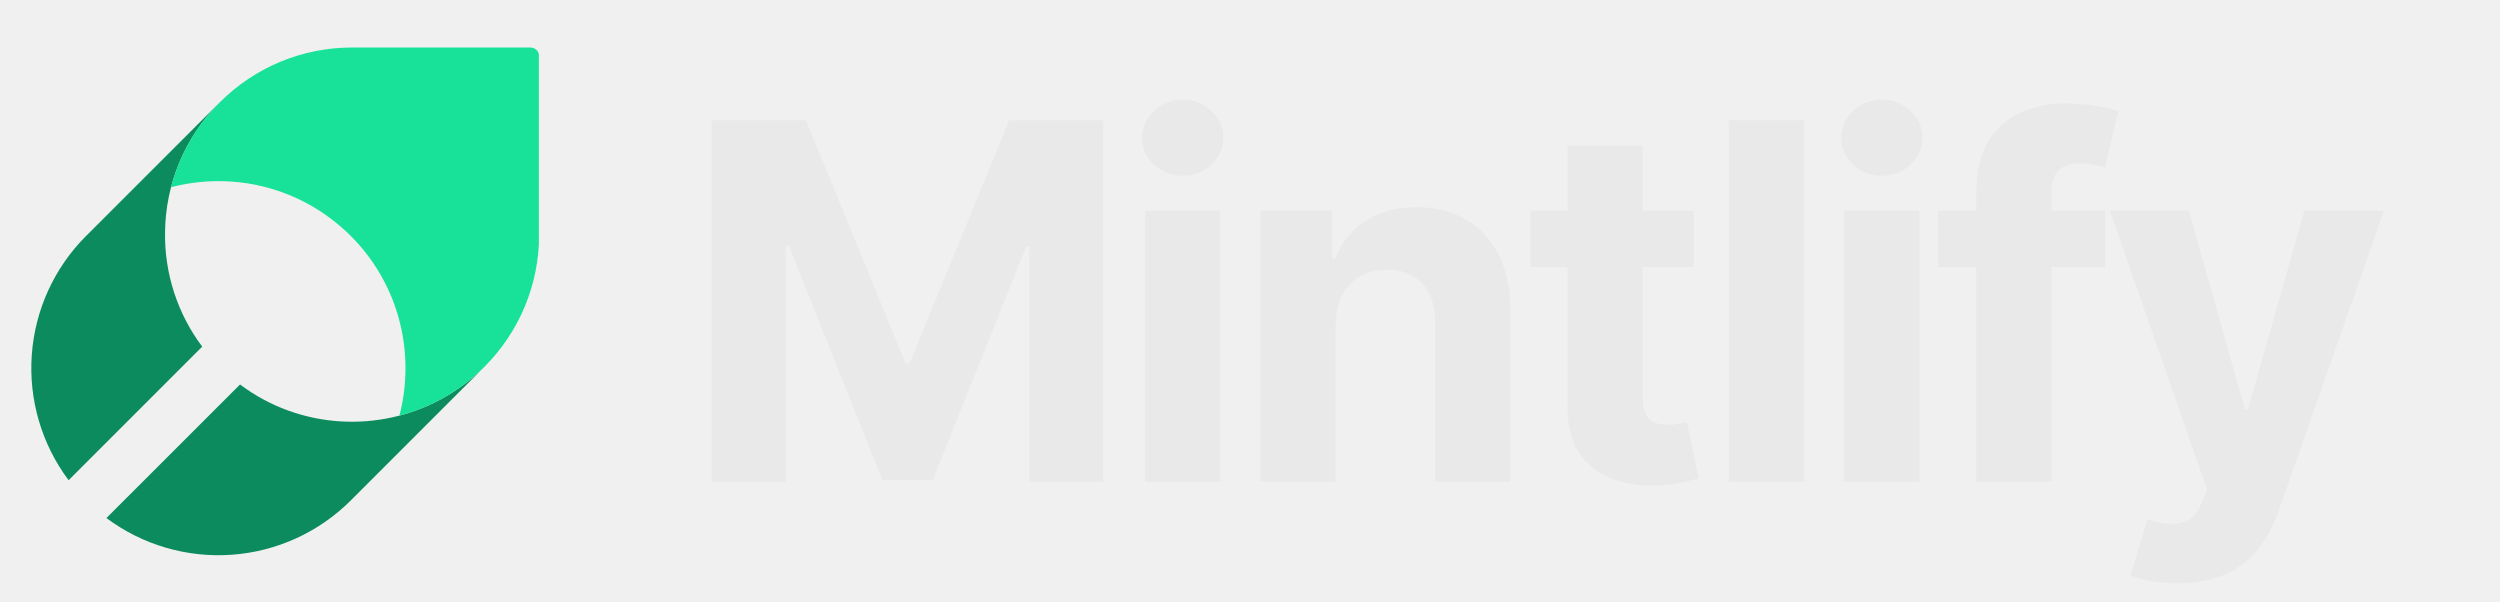
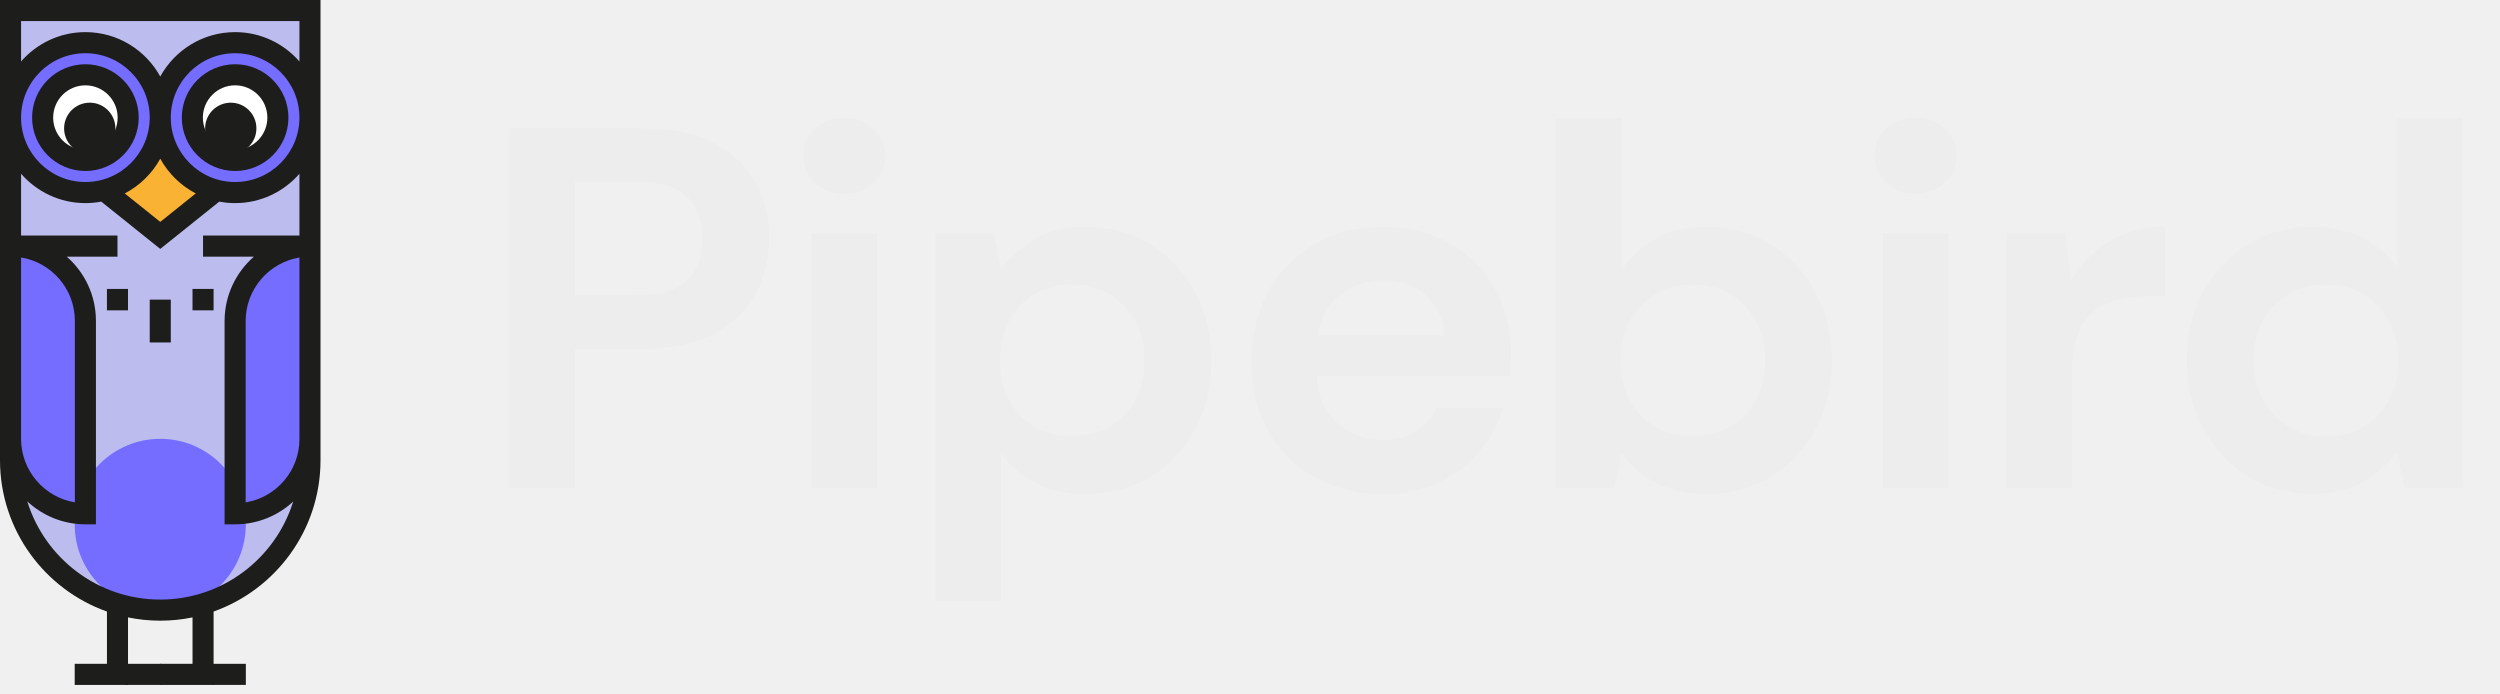
- <svg xmlns="http://www.w3.org/2000/svg" width="2315" height="557" viewBox="0 0 2315 557" fill="none">
-   <path d="M659.077 111.455H746.307L838.438 336.227H842.358L934.489 111.455H1021.72V446H953.111V228.251H950.334L863.757 444.366H817.038L730.462 227.435H727.685V446H659.077V111.455ZM1060.29 446V195.091H1129.88V446H1060.29ZM1095.25 162.747C1084.9 162.747 1076.02 159.317 1068.62 152.456C1061.32 145.486 1057.67 137.155 1057.67 127.463C1057.67 117.88 1061.32 109.658 1068.62 102.797C1076.02 95.827 1084.9 92.342 1095.25 92.342C1105.59 92.342 1114.41 95.827 1121.71 102.797C1129.11 109.658 1132.82 117.88 1132.82 127.463C1132.82 137.155 1129.11 145.486 1121.71 152.456C1114.41 159.317 1105.59 162.747 1095.25 162.747ZM1236.81 300.943V446H1167.22V195.091H1233.54V239.359H1236.48C1242.04 224.767 1251.35 213.223 1264.41 204.729C1277.48 196.125 1293.33 191.824 1311.95 191.824C1329.37 191.824 1344.57 195.635 1357.53 203.259C1370.48 210.882 1380.56 221.772 1387.75 235.929C1394.93 249.977 1398.53 266.748 1398.53 286.241V446H1328.94V298.656C1329.05 283.301 1325.13 271.322 1317.18 262.719C1309.23 254.007 1298.28 249.651 1284.34 249.651C1274.98 249.651 1266.7 251.665 1259.51 255.695C1252.44 259.724 1246.88 265.605 1242.85 273.337C1238.93 280.96 1236.92 290.162 1236.81 300.943ZM1568.43 195.091V247.364H1417.33V195.091H1568.43ZM1451.63 134.977H1521.22V368.898C1521.22 375.323 1522.2 380.332 1524.16 383.926C1526.12 387.411 1528.85 389.861 1532.33 391.277C1535.92 392.693 1540.06 393.401 1544.74 393.401C1548.01 393.401 1551.28 393.128 1554.55 392.584C1557.81 391.93 1560.32 391.44 1562.06 391.114L1573 442.896C1569.52 443.985 1564.62 445.238 1558.3 446.653C1551.99 448.178 1544.31 449.104 1535.27 449.43C1518.5 450.084 1503.8 447.851 1491.17 442.733C1478.64 437.615 1468.9 429.665 1461.93 418.884C1454.96 408.102 1451.53 394.49 1451.63 378.045V134.977ZM1670.34 111.455V446H1600.75V111.455H1670.34ZM1707.68 446V195.091H1777.27V446H1707.68ZM1742.64 162.747C1732.3 162.747 1723.42 159.317 1716.01 152.456C1708.72 145.486 1705.07 137.155 1705.07 127.463C1705.07 117.88 1708.72 109.658 1716.01 102.797C1723.42 95.827 1732.3 92.342 1742.64 92.342C1752.99 92.342 1761.81 95.827 1769.1 102.797C1776.51 109.658 1780.21 117.88 1780.21 127.463C1780.21 137.155 1776.51 145.486 1769.1 152.456C1761.81 159.317 1752.99 162.747 1742.64 162.747ZM1949.54 195.091V247.364H1794.69V195.091H1949.54ZM1830.13 446V176.959C1830.13 158.772 1833.67 143.689 1840.75 131.71C1847.94 119.731 1857.74 110.747 1870.16 104.757C1882.57 98.767 1896.67 95.773 1912.46 95.773C1923.14 95.773 1932.88 96.59 1941.7 98.223C1950.63 99.856 1957.28 101.327 1961.63 102.634L1949.22 154.906C1946.5 154.035 1943.12 153.218 1939.09 152.456C1935.17 151.694 1931.14 151.312 1927 151.312C1916.77 151.312 1909.63 153.708 1905.6 158.5C1901.57 163.183 1899.56 169.771 1899.56 178.266V446H1830.13ZM2016.62 540.091C2007.8 540.091 1999.52 539.383 1991.79 537.967C1984.17 536.661 1977.85 534.973 1972.84 532.903L1988.52 480.957C1996.69 483.462 2004.04 484.823 2010.57 485.041C2017.22 485.259 2022.94 483.734 2027.73 480.467C2032.63 477.2 2036.6 471.646 2039.65 463.805L2043.74 453.188L1953.73 195.091H2026.91L2078.86 379.352H2081.47L2133.91 195.091H2207.58L2110.06 473.116C2105.37 486.62 2099 498.382 2090.94 508.401C2082.99 518.528 2072.92 526.315 2060.72 531.76C2048.53 537.314 2033.83 540.091 2016.62 540.091Z" fill="#E9E9EA" />
-   <g clip-path="url(#clip0_1148_61)">
-     <path d="M152.833 215.492C153.162 170.734 170.911 127.865 202.318 95.975H202.261L81.007 217.228H81.065C80.613 217.584 80.188 217.97 79.791 218.386C50.303 247.836 32.424 286.934 29.436 328.503C26.449 370.071 38.553 411.324 63.528 444.688L185.997 322.219L187.27 321.003C164.444 290.606 152.334 253.502 152.833 215.492V215.492Z" fill="#0C8C5E" />
-     <path d="M447.257 340.971C424.05 363.714 394.919 379.479 363.185 386.469C331.452 393.458 298.393 391.39 267.778 380.501C251.455 374.707 236.114 366.451 222.286 356.019L221.013 357.292L98.544 479.704C131.922 504.616 173.151 516.682 214.694 513.695C256.236 510.709 295.316 492.87 324.788 463.44L326.003 462.225L447.257 340.971Z" fill="#0C8C5E" />
-     <path d="M499.231 217.228V52C499.231 47.582 495.649 44 491.231 44H326.003C303.252 43.977 280.721 48.45 259.704 57.16C238.687 65.871 219.598 78.649 203.534 94.759L202.318 95.974C181.144 117.471 165.994 144.157 158.389 173.357C172.156 169.792 186.304 167.907 200.524 167.743C238.536 167.295 275.629 179.422 306.035 202.238C333.362 222.617 354.045 250.63 365.476 282.746C377.125 315.571 378.658 351.137 369.874 384.842C399.079 377.25 425.769 362.098 447.257 340.913L448.472 339.755C464.589 323.684 477.371 304.586 486.082 283.558C494.793 262.531 499.262 239.989 499.231 217.228Z" fill="#18E299" />
-   </g>
-   <defs>
-     <clipPath id="clip0_1148_61">
-       <rect width="470" height="470" fill="white" transform="translate(29 44)" />
-     </clipPath>
-   </defs>
+ <svg xmlns="http://www.w3.org/2000/svg" width="1147" height="318" viewBox="0 0 1147 318" fill="none">
+   <path d="M233.635 223.78V58.891H294.573C307.749 58.891 318.65 61.089 327.277 65.486C335.904 69.884 342.335 75.929 346.57 83.624C350.805 91.319 352.923 99.956 352.923 109.535C352.923 118.644 350.883 127.045 346.805 134.74C342.727 142.277 336.375 148.402 327.748 153.113C319.12 157.667 308.062 159.944 294.573 159.944H263.751V223.78H233.635ZM263.751 135.446H292.691C303.2 135.446 310.729 133.169 315.278 128.615C319.983 123.904 322.336 117.544 322.336 109.535C322.336 101.369 319.983 95.009 315.278 90.455C310.729 85.744 303.2 83.389 292.691 83.389H263.751V135.446ZM387.373 88.806C381.883 88.806 377.334 87.157 373.727 83.86C370.276 80.562 368.551 76.4 368.551 71.375C368.551 66.35 370.276 62.267 373.727 59.126C377.334 55.829 381.883 54.18 387.373 54.18C392.863 54.18 397.333 55.829 400.784 59.126C404.392 62.267 406.196 66.35 406.196 71.375C406.196 76.4 404.392 80.562 400.784 83.86C397.333 87.157 392.863 88.806 387.373 88.806ZM372.315 223.78V106.944H402.431V223.78H372.315ZM429.159 275.602V106.944H455.982L459.276 123.669C463.04 118.486 467.981 113.932 474.098 110.006C480.373 106.08 488.451 104.117 498.332 104.117C509.312 104.117 519.116 106.787 527.743 112.126C536.37 117.466 543.193 124.768 548.212 134.033C553.232 143.298 555.741 153.82 555.741 165.597C555.741 177.375 553.232 187.897 548.212 197.162C543.193 206.27 536.37 213.494 527.743 218.833C519.116 224.015 509.312 226.606 498.332 226.606C489.549 226.606 481.863 224.957 475.275 221.66C468.687 218.362 463.354 213.729 459.276 207.762V275.602H429.159ZM491.98 200.224C501.548 200.224 509.469 197.005 515.743 190.566C522.018 184.128 525.154 175.805 525.154 165.597C525.154 155.39 522.018 146.989 515.743 140.393C509.469 133.797 501.548 130.5 491.98 130.5C482.255 130.5 474.255 133.797 467.981 140.393C461.864 146.831 458.805 155.155 458.805 165.362C458.805 175.569 461.864 183.971 467.981 190.566C474.255 197.005 482.255 200.224 491.98 200.224ZM634.644 226.606C622.879 226.606 612.445 224.094 603.351 219.069C594.252 214.044 587.115 206.977 581.939 197.869C576.762 188.76 574.174 178.239 574.174 166.304C574.174 154.212 576.684 143.455 581.703 134.033C586.88 124.611 593.94 117.309 602.881 112.126C611.974 106.787 622.644 104.117 634.879 104.117C646.325 104.117 656.442 106.63 665.23 111.655C674.012 116.68 680.835 123.59 685.7 132.384C690.717 141.021 693.229 150.679 693.229 161.357C693.229 163.085 693.146 164.891 692.994 166.775C692.994 168.66 692.911 170.622 692.758 172.664H604.057C604.68 181.772 607.821 188.917 613.468 194.1C619.268 199.282 626.25 201.873 634.408 201.873C640.526 201.873 645.62 200.538 649.702 197.869C653.937 195.042 657.072 191.43 659.113 187.033H689.7C687.5 194.414 683.818 201.166 678.641 207.291C673.618 213.258 667.348 217.969 659.819 221.424C652.443 224.879 644.055 226.606 634.644 226.606ZM634.879 128.615C627.503 128.615 620.997 130.735 615.35 134.975C609.704 139.058 606.092 145.34 604.527 153.82H662.642C662.172 146.125 659.348 140 654.172 135.446C648.996 130.892 642.561 128.615 634.879 128.615ZM783.024 226.606C774.242 226.606 766.554 224.957 759.967 221.66C753.379 218.362 748.044 213.729 743.967 207.762L740.673 223.78H713.851V54.18H743.967V123.669C747.732 118.486 752.673 113.932 758.79 110.006C765.066 106.08 773.142 104.117 783.024 104.117C794.006 104.117 803.806 106.787 812.434 112.126C821.063 117.466 827.887 124.768 832.904 134.033C837.921 143.298 840.433 153.82 840.433 165.597C840.433 177.375 837.921 187.897 832.904 197.162C827.887 206.27 821.063 213.494 812.434 218.833C803.806 224.015 794.006 226.606 783.024 226.606ZM776.672 200.224C786.242 200.224 794.159 197.005 800.435 190.566C806.711 184.128 809.846 175.805 809.846 165.597C809.846 155.39 806.711 146.989 800.435 140.393C794.159 133.797 786.242 130.5 776.672 130.5C766.949 130.5 758.949 133.797 752.673 140.393C746.555 146.831 743.497 155.155 743.497 165.362C743.497 175.569 746.555 183.971 752.673 190.566C758.949 197.005 766.949 200.224 776.672 200.224ZM878.866 88.806C873.372 88.806 868.826 87.157 865.22 83.86C861.767 80.562 860.044 76.4 860.044 71.375C860.044 66.35 861.767 62.267 865.22 59.126C868.826 55.829 873.372 54.18 878.866 54.18C884.354 54.18 888.825 55.829 892.277 59.126C895.883 62.267 897.689 66.35 897.689 71.375C897.689 76.4 895.883 80.562 892.277 83.86C888.825 87.157 884.354 88.806 878.866 88.806ZM863.808 223.78V106.944H893.924V223.78H863.808ZM920.652 223.78V106.944H947.475L950.298 128.851C954.533 121.313 960.256 115.346 967.474 110.949C974.844 106.395 983.473 104.117 993.355 104.117V135.917H984.884C978.297 135.917 972.414 136.938 967.238 138.98C962.062 141.021 957.98 144.555 955.004 149.58C952.18 154.605 950.769 161.593 950.769 170.544V223.78H920.652ZM1060.81 226.606C1049.83 226.606 1040.02 223.937 1031.4 218.597C1022.77 213.258 1015.95 205.956 1010.93 196.691C1005.91 187.426 1003.4 176.904 1003.4 165.126C1003.4 153.349 1005.91 142.906 1010.93 133.797C1015.95 124.532 1022.77 117.309 1031.4 112.126C1040.02 106.787 1049.83 104.117 1060.81 104.117C1069.59 104.117 1077.28 105.766 1083.87 109.064C1090.46 112.362 1095.78 116.995 1099.87 122.962V54.18H1129.98V223.78H1103.16L1099.87 207.055C1096.1 212.237 1091.08 216.791 1084.81 220.717C1078.69 224.644 1070.69 226.606 1060.81 226.606ZM1067.16 200.224C1076.89 200.224 1084.81 197.005 1090.93 190.566C1097.2 183.971 1100.34 175.569 1100.34 165.362C1100.34 155.155 1097.2 146.831 1090.93 140.393C1084.81 133.797 1076.89 130.5 1067.16 130.5C1057.59 130.5 1049.67 133.719 1043.4 140.157C1037.12 146.596 1033.99 154.919 1033.99 165.126C1033.99 175.334 1037.12 183.735 1043.4 190.331C1049.67 196.926 1057.59 200.224 1067.16 200.224Z" fill="#EDEDED" />
+   <path d="M73.522 275.015C35.584 275.015 4.83 244.225 4.83 206.243V4.84H142.214V206.243C142.215 244.225 111.46 275.015 73.522 275.015Z" fill="#BCBCEF" />
+   <path d="M44.084 88.345L73.524 68.695L93.151 83.432V93.257L73.524 107.994C73.523 107.994 42.167 87.359 44.084 88.345Z" fill="#F9B233" />
+   <path d="M39.176 88.346C58.145 88.346 73.522 72.952 73.522 53.96C73.522 34.969 58.145 19.574 39.176 19.574C20.207 19.574 4.83 34.969 4.83 53.96C4.83 72.952 20.207 88.346 39.176 88.346Z" fill="#746DFF" />
+   <path d="M107.872 88.346C126.84 88.346 142.218 72.952 142.218 53.96C142.218 34.969 126.84 19.574 107.872 19.574C88.903 19.574 73.525 34.969 73.525 53.96C73.525 72.952 88.903 88.346 107.872 88.346Z" fill="#746DFF" />
+   <path d="M39.179 73.611C50.019 73.611 58.806 64.814 58.806 53.962C58.806 43.11 50.019 34.312 39.179 34.312C28.34 34.312 19.553 43.11 19.553 53.962C19.553 64.814 28.34 73.611 39.179 73.611Z" fill="white" />
+   <path d="M107.868 73.611C118.708 73.611 127.495 64.814 127.495 53.962C127.495 43.11 118.708 34.312 107.868 34.312C97.029 34.312 88.242 43.11 88.242 53.962C88.242 64.814 97.029 73.611 107.868 73.611Z" fill="white" />
+   <path d="M39.176 235.717C20.207 235.717 4.83 220.322 4.83 201.331V112.91C23.799 112.91 39.176 128.305 39.176 147.297V235.717Z" fill="#746DFF" />
+   <path d="M107.875 235.717C126.845 235.717 142.221 220.322 142.221 201.331V112.91C123.252 112.91 107.875 128.305 107.875 147.297V235.717Z" fill="#746DFF" />
+   <path d="M73.522 279.925C95.201 279.925 112.775 262.331 112.775 240.626C112.775 218.922 95.201 201.328 73.522 201.328C51.844 201.328 34.27 218.922 34.27 240.626C34.27 262.331 51.844 279.925 73.522 279.925Z" fill="#746DFF" />
+   <path d="M39.182 78.452C25.695 78.452 14.723 67.466 14.723 53.964C14.723 40.461 25.695 29.477 39.182 29.477C52.669 29.477 63.641 40.462 63.641 53.964C63.642 67.466 52.669 78.452 39.182 78.452ZM39.182 39.154C31.024 39.154 24.389 45.798 24.389 53.964C24.389 62.131 31.025 68.775 39.182 68.775C47.339 68.775 53.975 62.131 53.975 53.964C53.975 45.797 47.34 39.154 39.182 39.154Z" fill="#1D1D1B" />
+   <path d="M107.871 78.448C94.385 78.448 83.412 67.463 83.412 53.96C83.412 40.457 94.385 29.473 107.871 29.473C121.358 29.473 132.33 40.458 132.33 53.96C132.332 67.463 121.359 78.448 107.871 78.448ZM107.871 39.15C99.714 39.15 93.078 45.794 93.078 53.96C93.078 62.127 99.714 68.77 107.871 68.77C116.029 68.77 122.664 62.127 122.664 53.96C122.665 45.794 116.029 39.15 107.871 39.15Z" fill="#1D1D1B" />
+   <path d="M58.727 132.562H49.06V142.387H58.727V132.562Z" fill="#1D1D1B" />
+   <path d="M78.362 137.469H68.695V157.118H78.362V137.469Z" fill="#1D1D1B" />
+   <path d="M97.989 132.559H88.322V142.383H97.989V132.559Z" fill="#1D1D1B" />
+   <path d="M0 0V108.07V201.33V211.154C0 243.161 20.512 270.458 49.066 280.572V304.562H34.273V314.239H58.732V283.267C63.512 284.249 68.46 284.764 73.526 284.764C78.595 284.764 83.547 284.248 88.331 283.265V304.561H73.538V314.238H97.997V280.567C126.544 270.45 147.051 243.157 147.051 211.154V201.422V108.07V0H0ZM78.358 53.961C78.358 37.669 91.598 24.415 107.872 24.415C124.145 24.415 137.384 37.669 137.384 53.961C137.384 70.254 124.145 83.509 107.872 83.509C91.598 83.509 78.358 70.254 78.358 53.961ZM89.814 88.754L73.526 101.8L57.237 88.754C64.109 85.165 69.793 79.601 73.526 72.812C77.258 79.601 82.943 85.165 89.814 88.754ZM39.179 83.509C22.905 83.509 9.666 70.254 9.666 53.961C9.666 37.669 22.905 24.415 39.179 24.415C55.452 24.415 68.692 37.669 68.692 53.961C68.692 70.254 55.453 83.509 39.179 83.509ZM9.666 118.13C23.642 120.407 34.346 132.577 34.346 147.203V230.481C20.364 228.165 9.666 215.974 9.666 201.33V118.13ZM137.384 118.144V201.422C137.384 216.047 126.681 228.218 112.705 230.495V147.295C112.704 132.65 123.403 120.46 137.384 118.144ZM137.384 108.07H93.152V117.748H116.493C108.257 124.944 103.039 135.517 103.039 147.295V240.554H107.963C118.211 240.554 127.544 236.581 134.523 230.098C126.439 256.131 102.152 275.087 73.526 275.087C44.872 275.087 20.567 256.094 12.507 230.024C19.507 236.551 28.883 240.554 39.179 240.554H44.013V147.203C44.013 135.465 38.817 124.926 30.616 117.748H53.899V108.07H9.666V79.716C16.854 87.962 27.416 93.186 39.179 93.186C41.66 93.186 44.085 92.944 46.44 92.5L73.525 114.193L100.61 92.5C102.965 92.944 105.389 93.186 107.872 93.186C119.635 93.186 130.196 87.962 137.384 79.716L137.384 108.07ZM107.872 14.737C93.088 14.737 80.195 22.978 73.525 35.111C66.855 22.978 53.962 14.737 39.179 14.737C27.415 14.737 16.854 19.962 9.666 28.207V9.678H137.384V28.207C130.197 19.962 119.636 14.737 107.872 14.737Z" fill="#1D1D1B" />
+   <path d="M74.169 304.559H57.516V314.236H74.169V304.559Z" fill="#1D1D1B" />
+   <path d="M112.792 304.559H97.428V314.236H112.792V304.559Z" fill="#1D1D1B" />
+   <path d="M41.174 70.665C47.671 70.665 52.938 65.392 52.938 58.887C52.938 52.383 47.671 47.109 41.174 47.109C34.677 47.109 29.41 52.383 29.41 58.887C29.41 65.392 34.677 70.665 41.174 70.665Z" fill="#1D1D1B" />
+   <path d="M105.877 70.665C112.375 70.665 117.641 65.392 117.641 58.887C117.641 52.383 112.375 47.109 105.877 47.109C99.38 47.109 94.113 52.383 94.113 58.887C94.113 65.392 99.38 70.665 105.877 70.665Z" fill="#1D1D1B" />
</svg>
